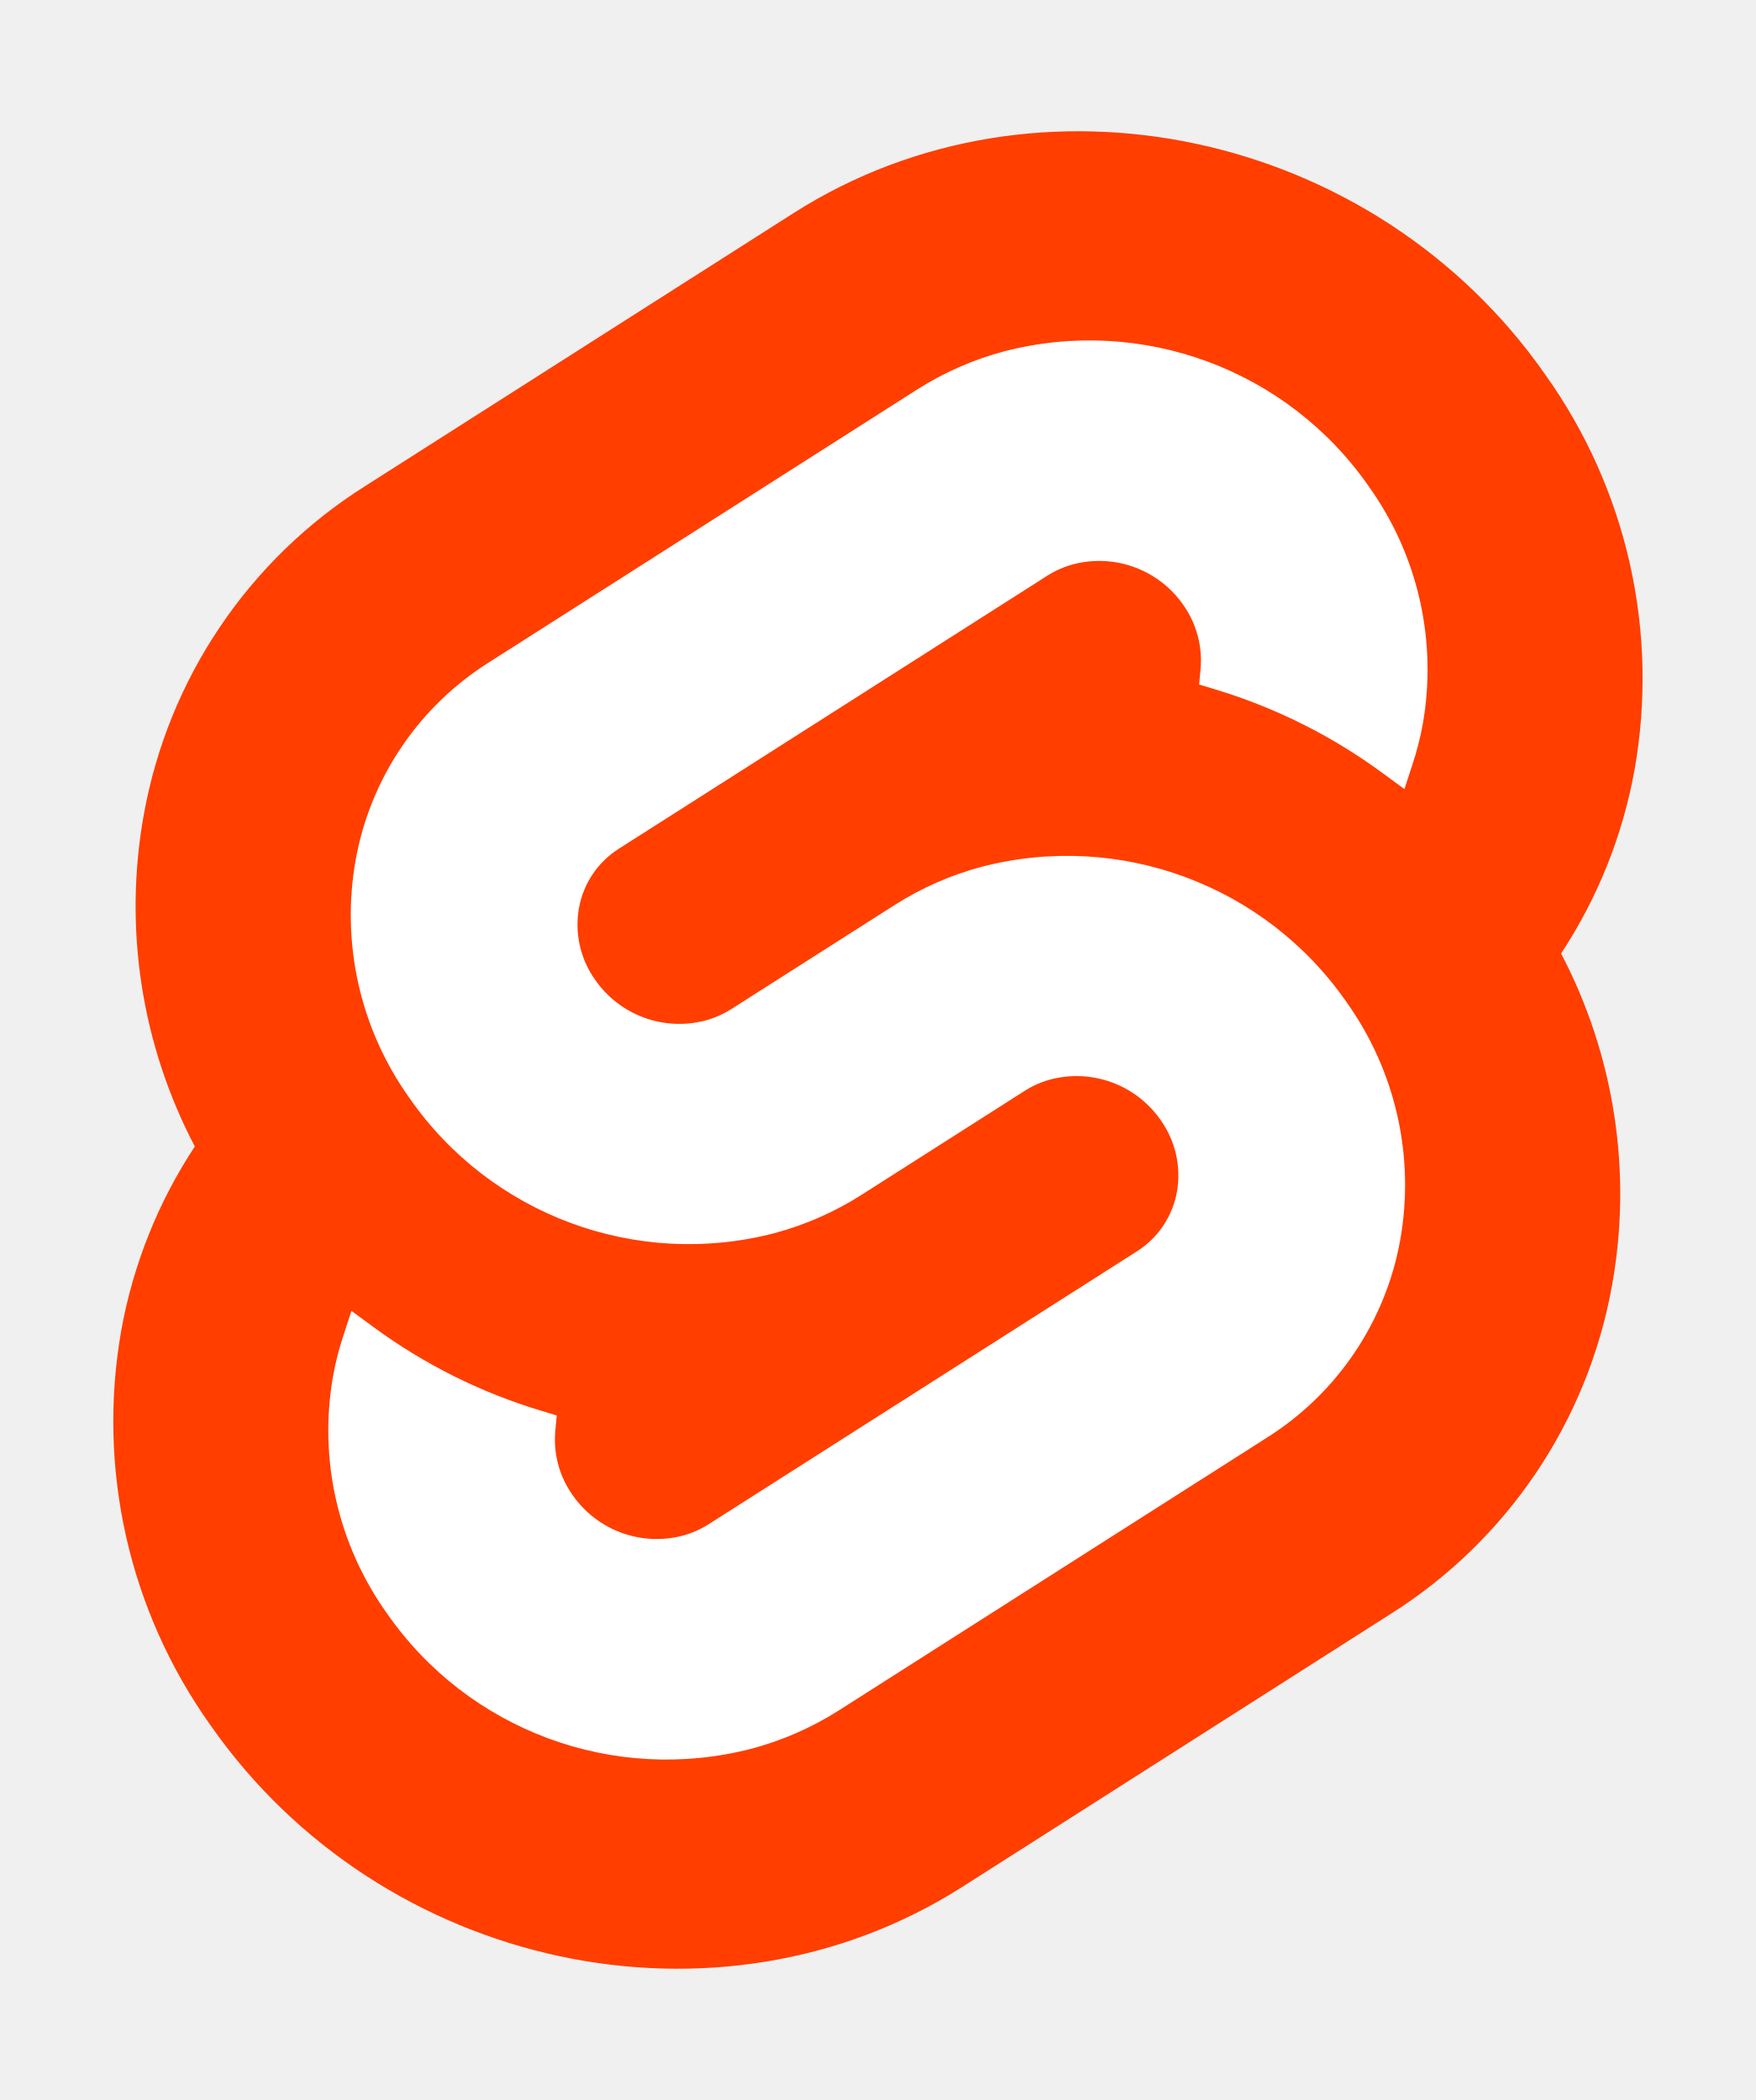
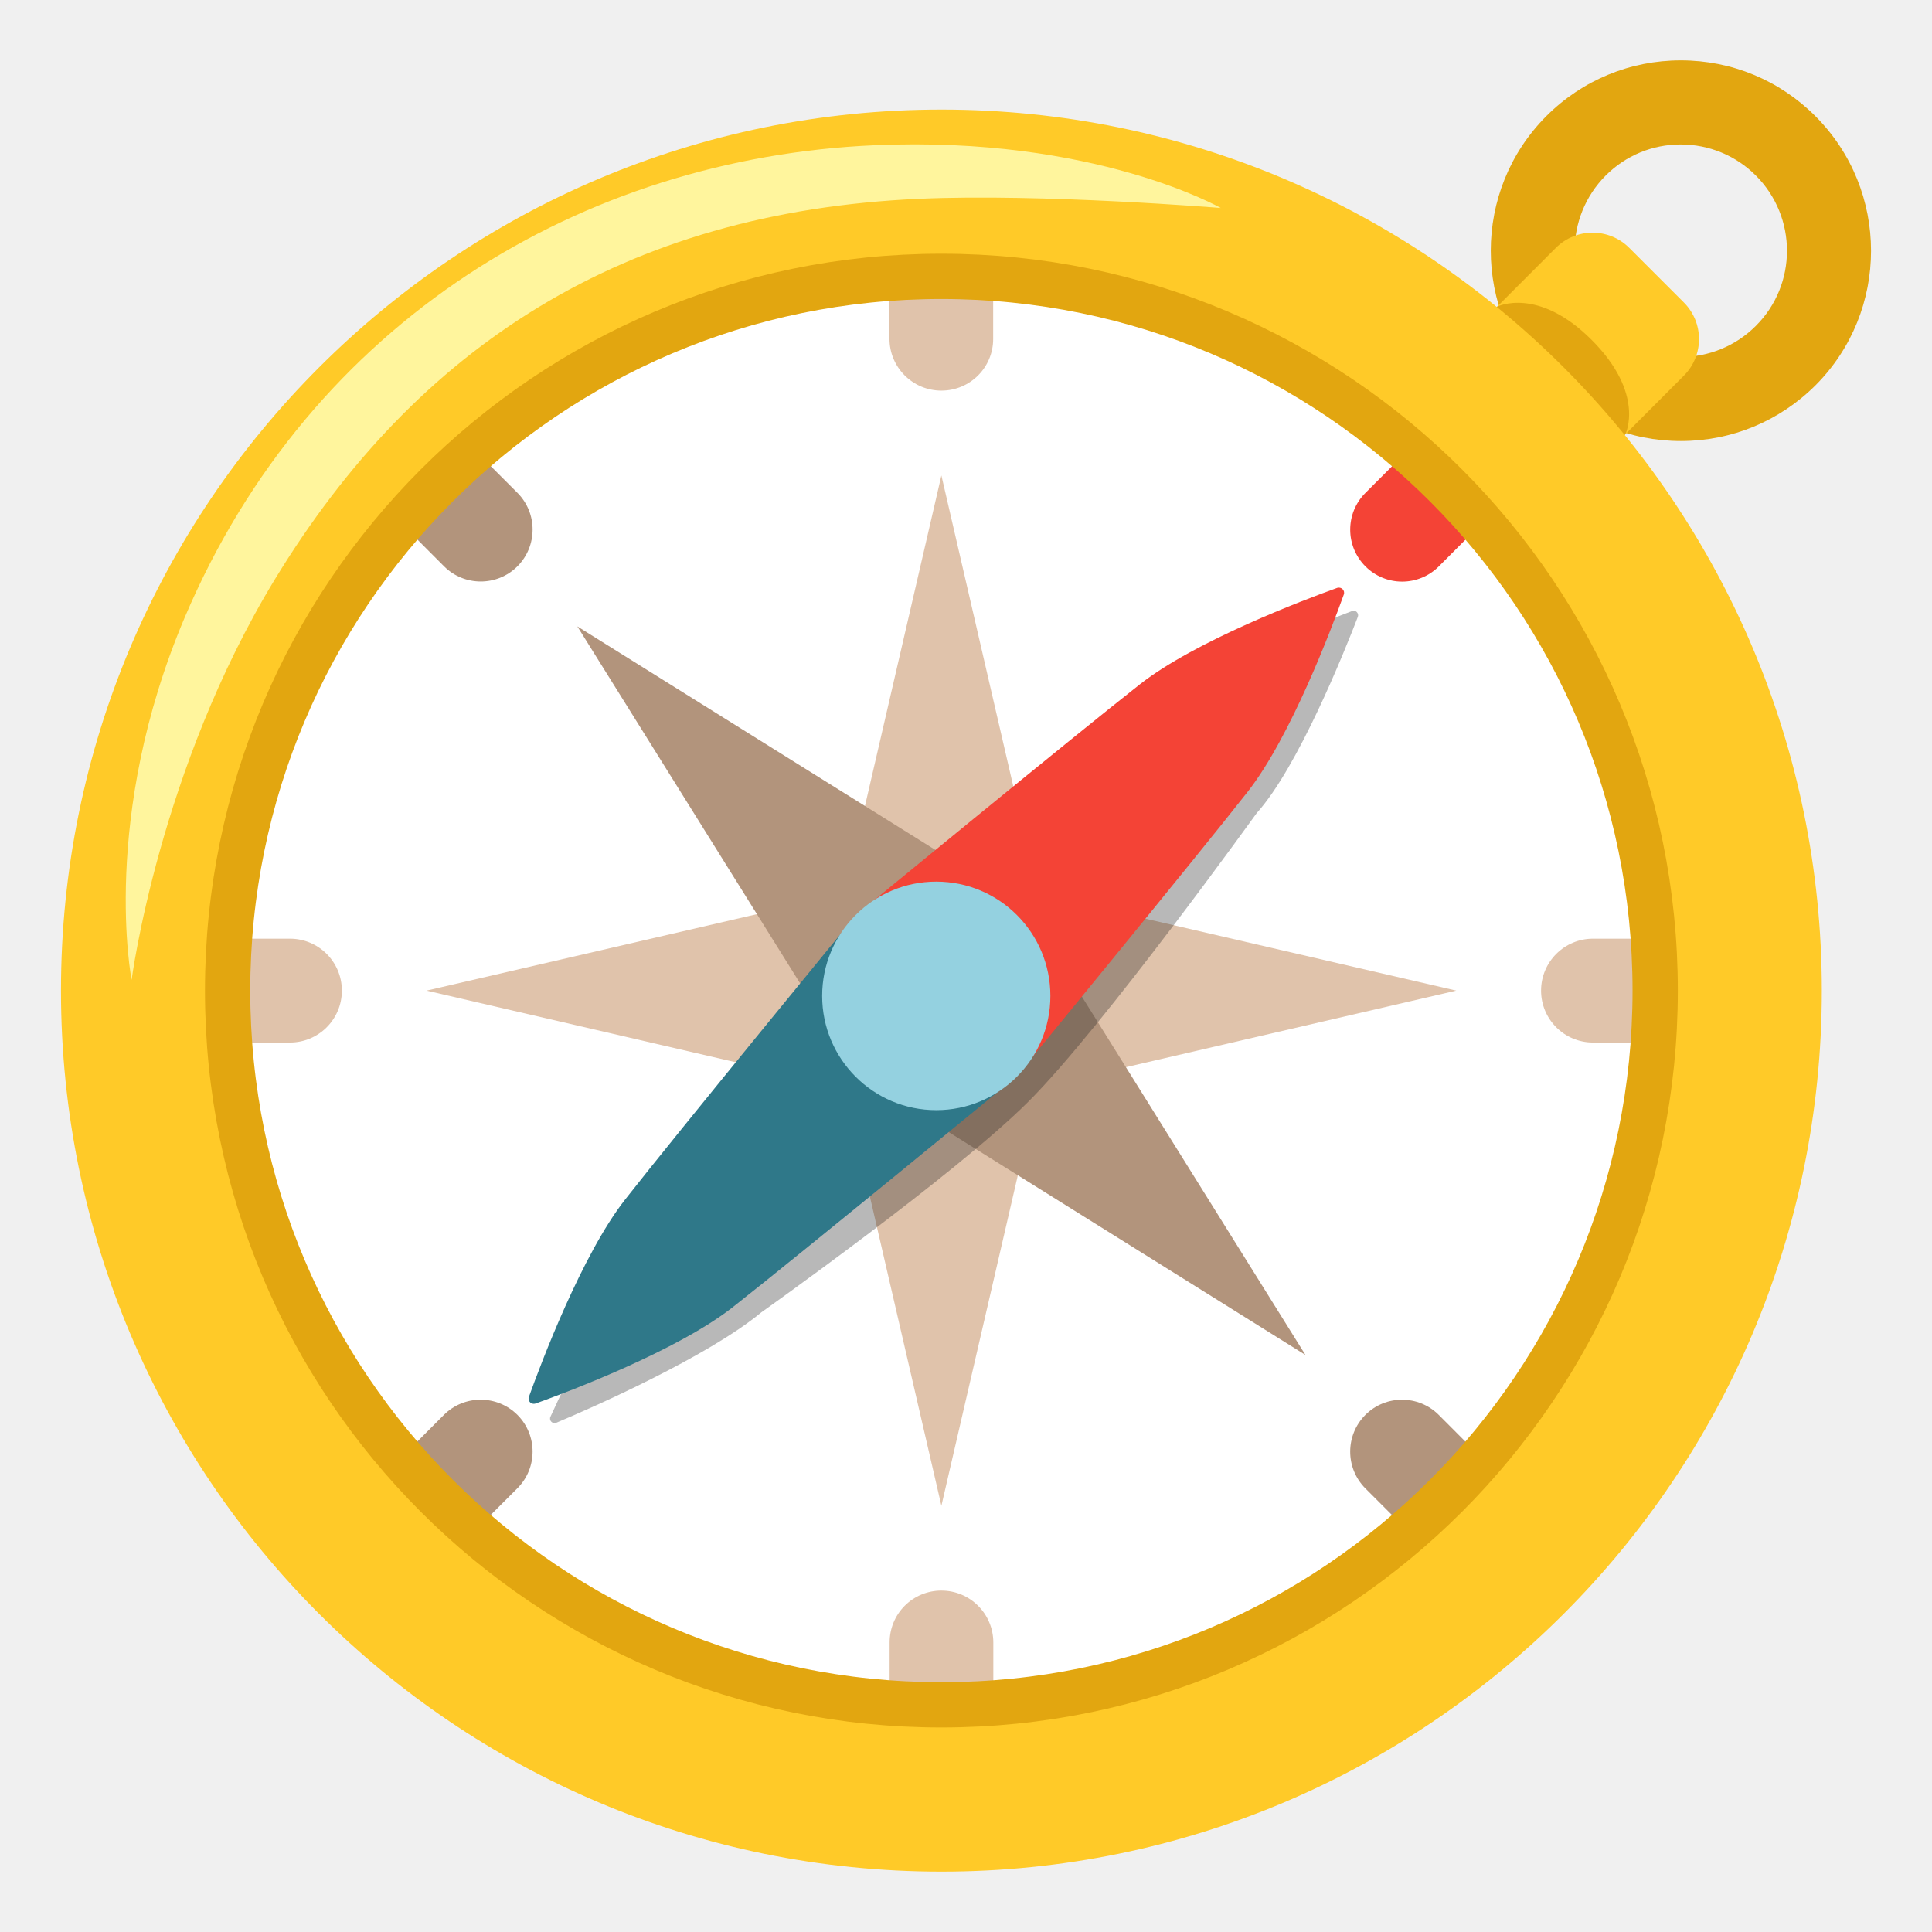
- <svg xmlns="http://www.w3.org/2000/svg" width="107" height="128" viewBox="0 0 107 128">
-   <path d="M94.157 22.819c-10.4-14.885-30.94-19.297-45.792-9.835L22.282 29.608A29.92 29.92 0 0 0 8.764 49.65a31.5 31.5 0 0 0 3.108 20.231 30 30 0 0 0-4.477 11.183 31.9 31.9 0 0 0 5.448 24.116c10.402 14.887 30.942 19.297 45.791 9.835l26.083-16.624A29.92 29.92 0 0 0 98.235 78.35a31.53 31.53 0 0 0-3.105-20.232 30 30 0 0 0 4.474-11.182 31.88 31.88 0 0 0-5.447-24.116" style="fill:#ff3e00" />
-   <path d="M45.817 106.582a20.72 20.72 0 0 1-22.237-8.243 19.17 19.17 0 0 1-3.277-14.503 18 18 0 0 1 .624-2.435l.49-1.498 1.337.981a33.6 33.6 0 0 0 10.203 5.098l.97.294-.09.968a5.85 5.85 0 0 0 1.052 3.878 6.24 6.24 0 0 0 6.695 2.485 5.8 5.8 0 0 0 1.603-.704L69.27 76.28a5.43 5.43 0 0 0 2.45-3.631 5.8 5.8 0 0 0-.987-4.371 6.24 6.24 0 0 0-6.698-2.487 5.7 5.7 0 0 0-1.6.704l-9.953 6.345a19 19 0 0 1-5.296 2.326 20.72 20.72 0 0 1-22.237-8.243 19.17 19.17 0 0 1-3.277-14.502 17.99 17.99 0 0 1 8.13-12.052l26.081-16.623a19 19 0 0 1 5.3-2.329 20.72 20.72 0 0 1 22.237 8.243 19.17 19.17 0 0 1 3.277 14.503 18 18 0 0 1-.624 2.435l-.49 1.498-1.337-.98a33.6 33.6 0 0 0-10.203-5.1l-.97-.294.09-.968a5.86 5.86 0 0 0-1.052-3.878 6.24 6.24 0 0 0-6.696-2.485 5.8 5.8 0 0 0-1.602.704L37.73 51.72a5.42 5.42 0 0 0-2.449 3.63 5.79 5.79 0 0 0 .986 4.372 6.24 6.24 0 0 0 6.698 2.486 5.8 5.8 0 0 0 1.602-.704l9.952-6.342a19 19 0 0 1 5.295-2.328 20.72 20.72 0 0 1 22.237 8.242 19.17 19.17 0 0 1 3.277 14.503 18 18 0 0 1-8.13 12.053l-26.081 16.622a19 19 0 0 1-5.3 2.328" style="fill:#fff" />
+ <svg xmlns="http://www.w3.org/2000/svg" width="128" height="128" viewBox="0 0 128 128">
+   <path fill="#e2a610" d="M120.27 7.69C117.89 5.31 114.72 4 111.36 4s-6.53 1.31-8.91 3.69c-4.91 4.92-4.91 12.92 0 17.84c2.38 2.38 5.55 3.69 8.91 3.69c3.37 0 6.53-1.31 8.92-3.69c4.91-4.92 4.91-12.92-.01-17.84m-13.89 3.94c1.33-1.33 3.1-2.06 4.97-2.06s3.65.73 4.98 2.06c2.75 2.75 2.75 7.22 0 9.96a7 7 0 0 1-4.98 2.06c-1.88 0-3.65-.73-4.97-2.06c-2.74-2.74-2.74-7.21 0-9.96" />
+   <path fill="#ffca28" d="m105.51 30.95l-8.47-8.48l6.04-6.05a3.44 3.44 0 0 1 4.86 0l3.62 3.62a3.43 3.43 0 0 1 0 4.85z" />
+   <path fill="#e2a610" d="M107.69 28.76s1.33-2.67-2.24-6.24s-6.27-2.2-6.27-2.2l-2.14 2.15l8.47 8.48z" />
+   <ellipse cx="62.37" cy="65.63" fill="#ffca28" rx="58.33" ry="58.37" />
+   <ellipse cx="62.37" cy="65.63" fill="#fff" rx="47.29" ry="47.32" />
+   <path fill="#e0c3ab" d="m68.78 72.05l-6.41 27.71l-6.41-27.71l-27.7-6.42l27.7-6.41l6.41-27.72l6.41 27.72l27.7 6.41z" />
+   <path fill="#b2947c" d="m71.43 65.63l15.06 24.14L62.37 74.7L38.25 89.77l15.06-24.14L38.25 41.5l24.12 15.06L86.49 41.5z" />
+   <path fill="#212121" d="M50.45 86.94s12.82-9.09 17.68-13.95C73 68.14 83.26 53.87 83.26 53.87c2.75-3.05 5.84-10.76 6.7-13c.09-.24-.14-.48-.38-.39c-1.96.75-8.17 3.2-12.5 5.96c-5.41 3.46-15.09 11.37-19.6 15.88s-10.37 13.2-13.7 17.93c-2.78 3.96-6.26 11.32-7.31 13.61c-.12.25.14.51.39.4c2.36-.99 10.01-4.36 13.59-7.32" opacity="0.32" />
+   <path fill="#f44336" d="M82.66 52.46c2.86-3.65 5.57-10.84 6.37-13.07c.1-.27-.16-.53-.44-.44c-2.23.8-9.41 3.52-13.06 6.38c-4.35 3.41-18.82 15.3-18.82 15.3l10.65 10.66c.01 0 11.89-14.48 15.3-18.83" />
+   <path fill="#2f7889" d="M41.41 79.48c-2.86 3.65-5.57 10.84-6.37 13.07c-.1.27.16.53.44.44c2.23-.8 9.41-3.52 13.06-6.38c4.35-3.41 18.82-15.3 18.82-15.3L56.7 60.65S44.82 75.12 41.41 79.48" />
+   <ellipse cx="62.03" cy="65.98" fill="#94d1e0" rx="7.56" ry="7.57" />
+   <path fill="#f44336" d="M90.46 37.52a3.44 3.44 0 0 1 0-4.86l3.56-3.56l4.86 4.86l-3.55 3.56a3.434 3.434 0 0 1-4.87 0" />
+   <path fill="#b2947c" d="M34.28 93.74a3.44 3.44 0 0 1 0 4.86l-3.56 3.56l-4.86-4.86l3.55-3.56a3.45 3.45 0 0 1 4.87 0" />
+   <path fill="#e0c3ab" d="M102.1 65.63c0-1.9 1.54-3.44 3.44-3.44h5.02v6.88h-5.02a3.44 3.44 0 0 1-3.44-3.44m-79.45 0c0 1.9-1.54 3.44-3.44 3.44h-5.02v-6.88h5.02c1.9 0 3.44 1.54 3.44 3.44" />
+   <path fill="#b2947c" d="M90.46 93.74a3.44 3.44 0 0 1 4.86 0l3.55 3.56l-4.86 4.86l-3.56-3.56a3.45 3.45 0 0 1 .01-4.86M34.28 37.52a3.44 3.44 0 0 1-4.86 0l-3.55-3.56l4.86-4.86l3.56 3.56a3.45 3.45 0 0 1-.01 4.86" />
+   <path fill="#e0c3ab" d="M62.37 105.38c1.9 0 3.44 1.54 3.44 3.44v5.03h-6.87v-5.03a3.425 3.425 0 0 1 3.43-3.44m0-79.5a3.44 3.44 0 0 1-3.44-3.44v-5.03h6.87v5.03c.01 1.9-1.53 3.44-3.43 3.44" />
+   <ellipse cx="62.37" cy="65.63" fill="none" stroke="#e2a610" stroke-miterlimit="10" stroke-width="3" rx="47.29" ry="47.32" />
+   <path fill="#fff59d" d="M8.72 64.92S6.6 54.18 12.25 40.88C20.59 21.26 38.6 10.46 57.97 9.62c14.53-.63 22.91 4.16 22.91 4.16s-11.82-.97-19.97-.61c-19.66.87-33.32 9.84-42.68 25.18c-7.7 12.64-9.51 26.57-9.51 26.57" />
</svg>
